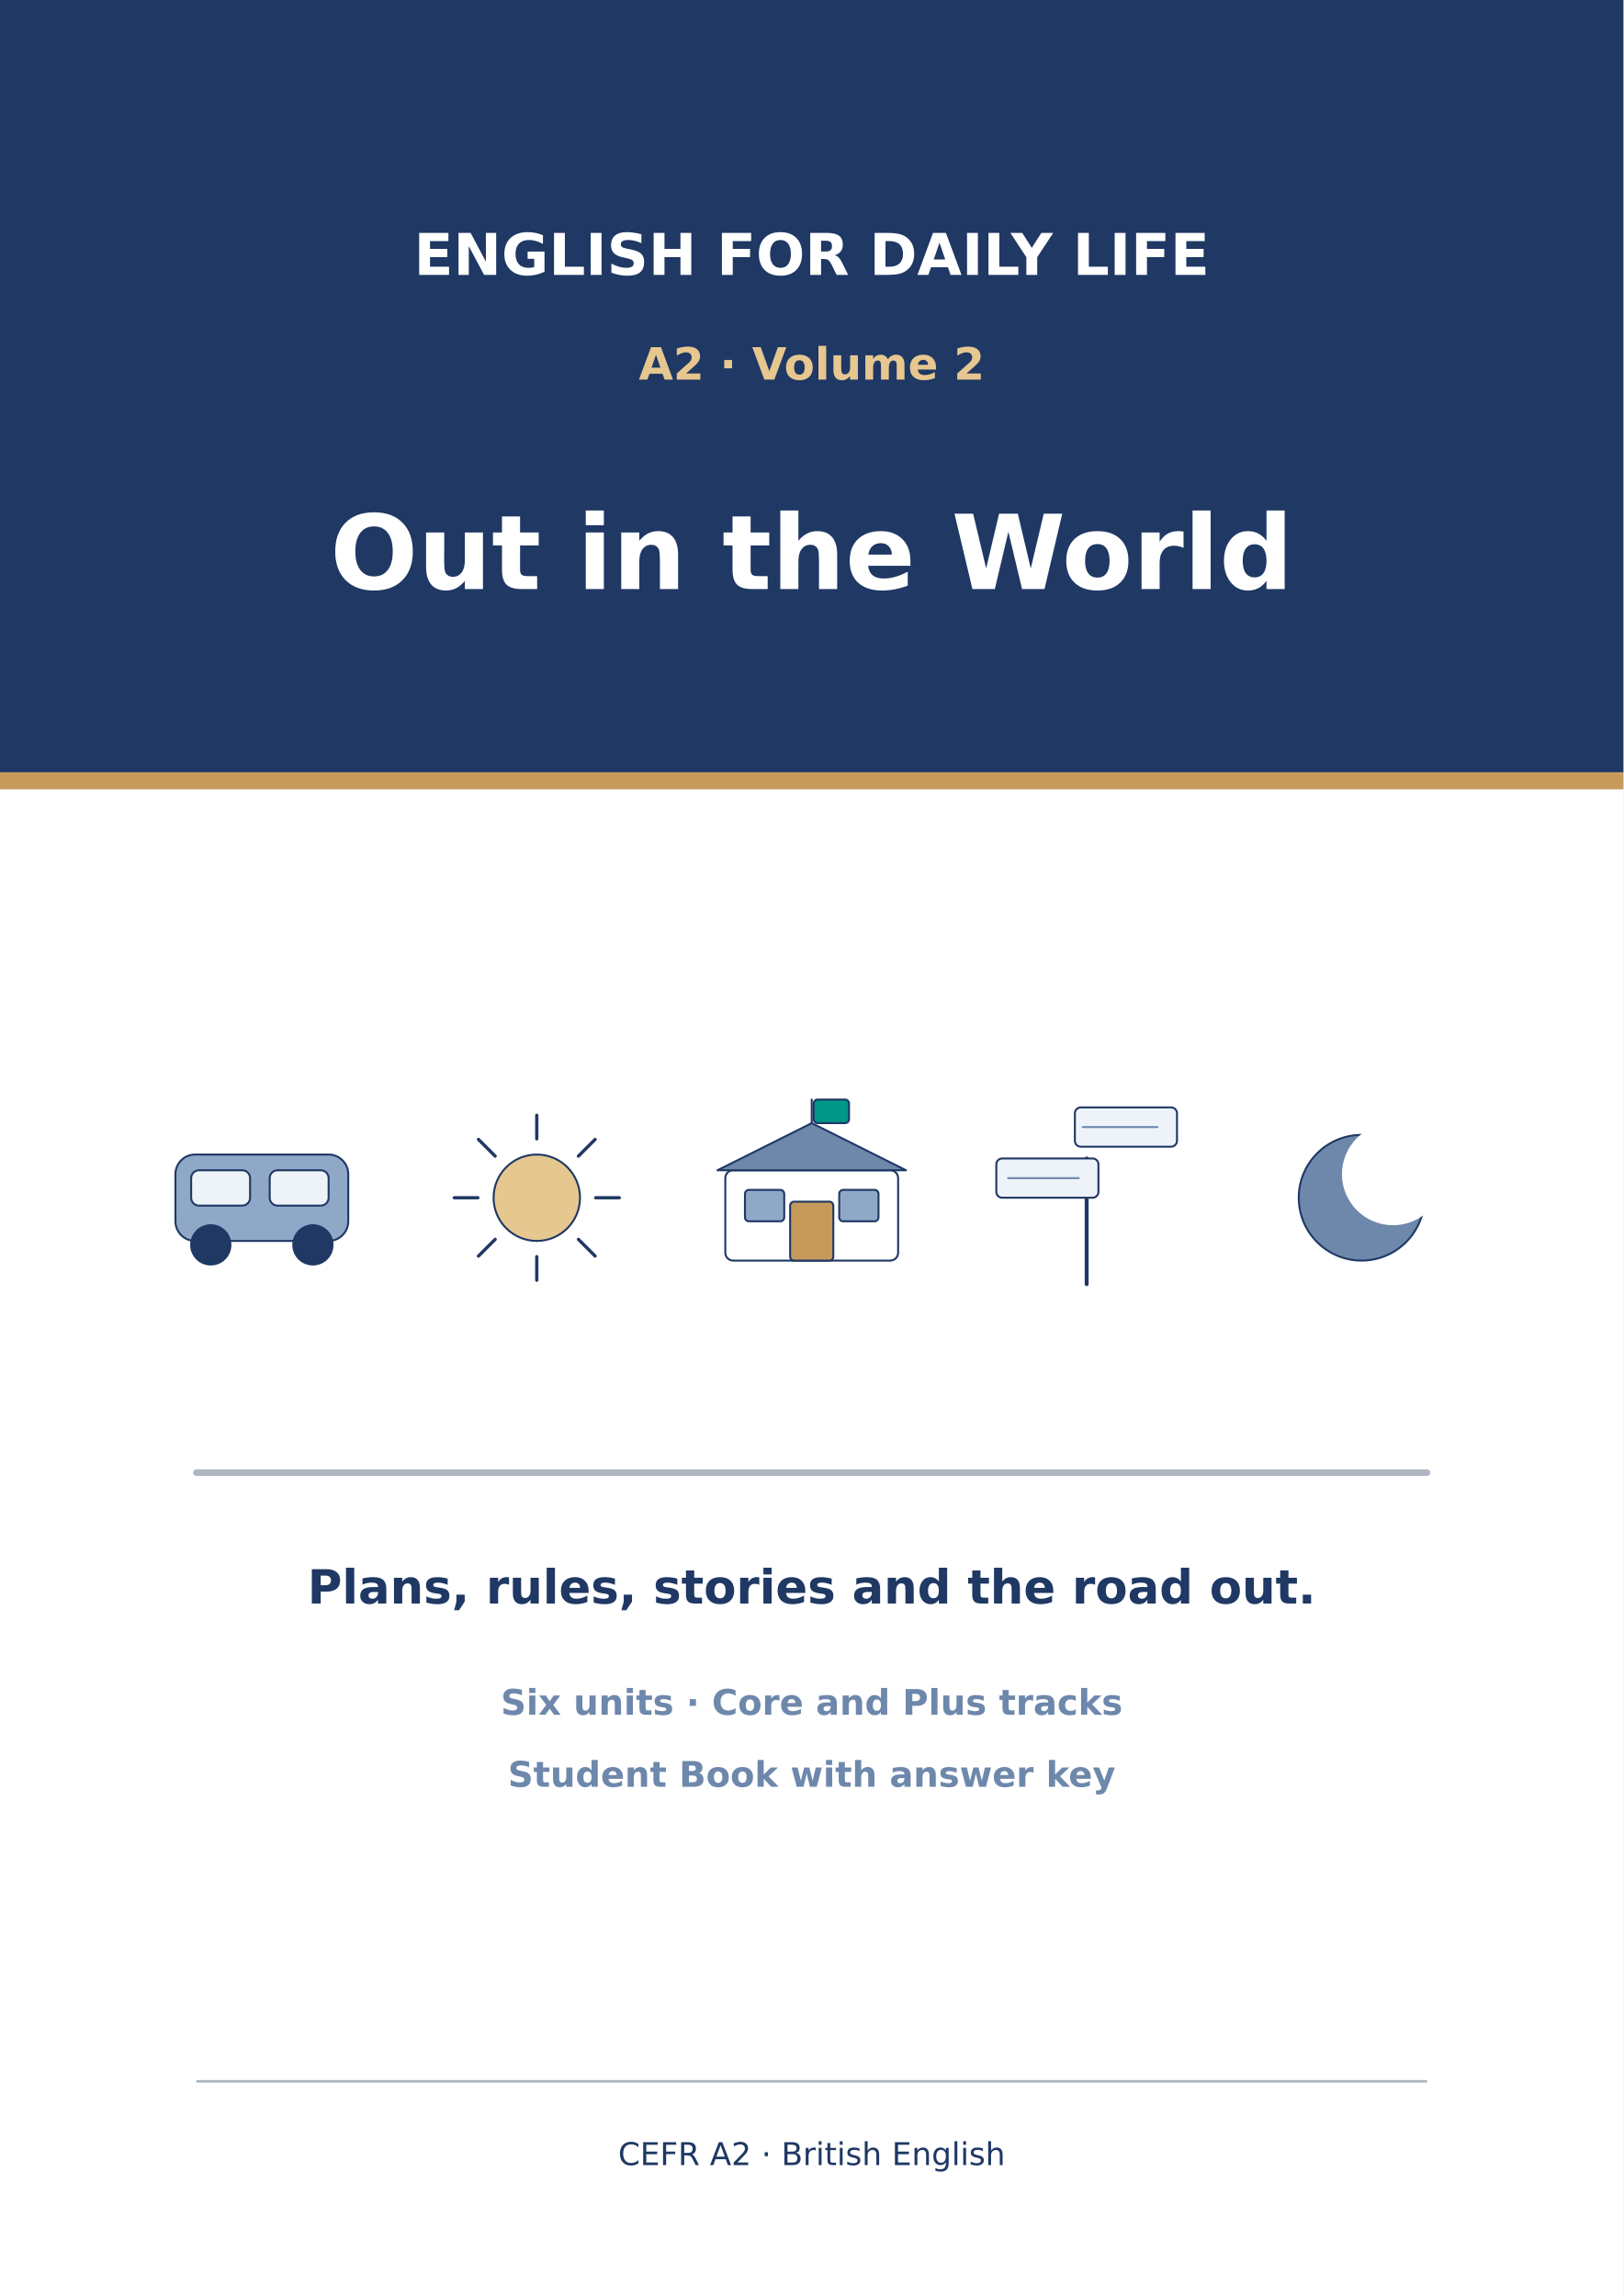
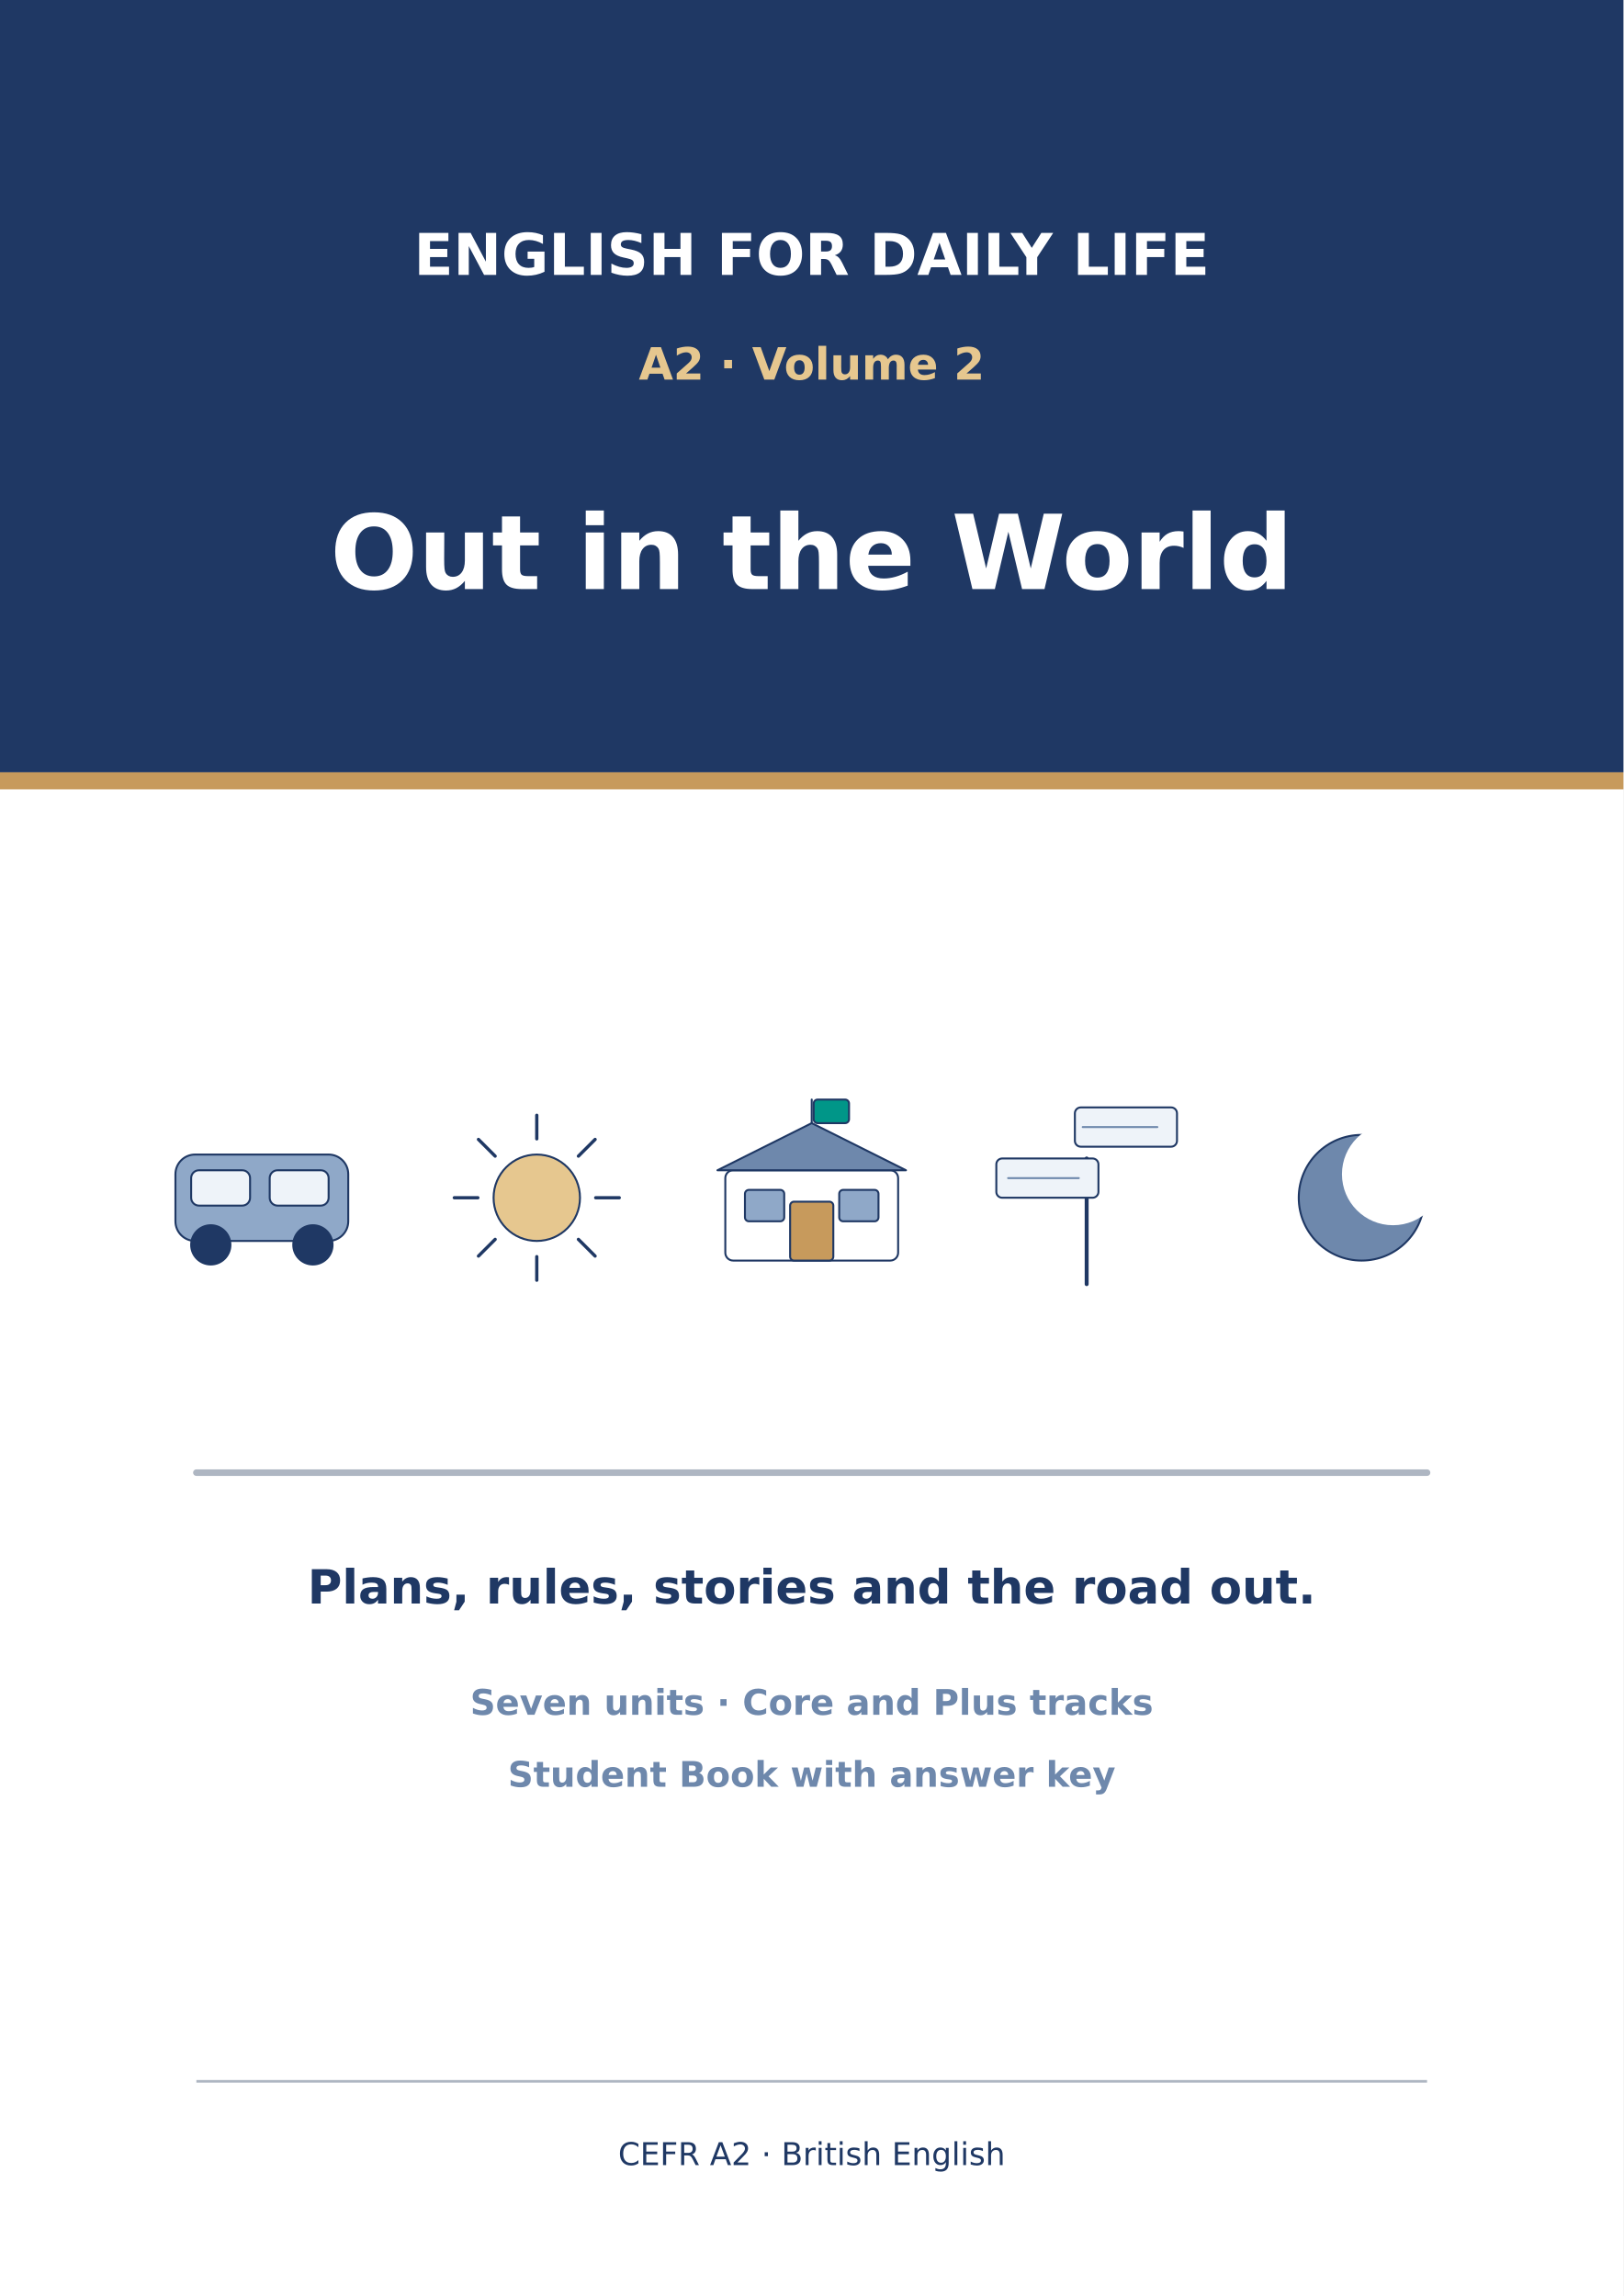
<svg xmlns="http://www.w3.org/2000/svg" width="2480" height="3508" viewBox="0 0 2480 3508">
  <rect width="2480" height="3508" fill="#FFFFFF" />
  <rect x="0.0" y="0.0" width="2480.0" height="1180.0" rx="0" fill="#1F3864" stroke="#1F3864" stroke-width="0" />
  <rect x="0.0" y="1180.0" width="2480.0" height="26.0" rx="0" fill="#C79A5C" stroke="#C79A5C" stroke-width="0" />
  <text x="1240.0" y="420.0" font-family="DejaVu Sans" font-size="88" font-weight="bold" fill="#FFFFFF" text-anchor="middle">ENGLISH FOR DAILY LIFE</text>
  <text x="1240.0" y="580.0" font-family="DejaVu Sans" font-size="68" font-weight="bold" fill="#E6C78F" text-anchor="middle">A2 · Volume 2</text>
  <text x="1240.0" y="900.0" font-family="DejaVu Sans" font-size="158" font-weight="bold" fill="#FFFFFF" text-anchor="middle">Out in the World</text>
  <rect x="268.0" y="1764.0" width="264.0" height="132.0" rx="30.0" fill="#8FA8C8" stroke="#1F3864" stroke-width="3" />
  <rect x="292.0" y="1788.0" width="90.0" height="54.0" rx="12.0" fill="#EEF3F9" stroke="#1F3864" stroke-width="3" />
  <rect x="412.0" y="1788.0" width="90.0" height="54.0" rx="12.0" fill="#EEF3F9" stroke="#1F3864" stroke-width="3" />
  <circle cx="322.0" cy="1902.0" r="30.0" fill="#1F3864" stroke="#1F3864" stroke-width="3" />
  <circle cx="478.0" cy="1902.0" r="30.0" fill="#1F3864" stroke="#1F3864" stroke-width="3" />
  <circle cx="820.0" cy="1830.0" r="66.0" fill="#E6C78F" stroke="#1F3864" stroke-width="3" />
  <line x1="910.0" y1="1830.0" x2="946.0" y2="1830.0" stroke="#1F3864" stroke-width="5" stroke-linecap="round" />
  <line x1="883.6" y1="1893.6" x2="909.1" y2="1919.1" stroke="#1F3864" stroke-width="5" stroke-linecap="round" />
  <line x1="820.0" y1="1920.0" x2="820.0" y2="1956.0" stroke="#1F3864" stroke-width="5" stroke-linecap="round" />
  <line x1="756.4" y1="1893.6" x2="730.9" y2="1919.1" stroke="#1F3864" stroke-width="5" stroke-linecap="round" />
  <line x1="730.0" y1="1830.0" x2="694.0" y2="1830.0" stroke="#1F3864" stroke-width="5" stroke-linecap="round" />
  <line x1="756.4" y1="1766.4" x2="730.9" y2="1740.9" stroke="#1F3864" stroke-width="5" stroke-linecap="round" />
  <line x1="820.0" y1="1740.0" x2="820.0" y2="1704.0" stroke="#1F3864" stroke-width="5" stroke-linecap="round" />
  <line x1="883.6" y1="1766.4" x2="909.1" y2="1740.9" stroke="#1F3864" stroke-width="5" stroke-linecap="round" />
  <rect x="1108.0" y="1788.0" width="264.0" height="138.0" rx="12.0" fill="#FFFFFF" stroke="#1F3864" stroke-width="3" />
  <path d="M 1096.0 1788.0 L 1240.0 1716.0 L 1384.0 1788.0 Z" fill="#6E88AC" stroke="#1F3864" stroke-width="3" stroke-linecap="round" stroke-linejoin="round" />
  <line x1="1240.0" y1="1716.0" x2="1240.0" y2="1680.0" stroke="#1F3864" stroke-width="3" stroke-linecap="round" />
  <rect x="1243.0" y="1680.0" width="54.0" height="36.0" rx="6.0" fill="#009688" stroke="#1F3864" stroke-width="3" />
  <rect x="1138.0" y="1818.0" width="60.0" height="48.0" rx="6.0" fill="#8FA8C8" stroke="#1F3864" stroke-width="3" />
  <rect x="1282.0" y="1818.0" width="60.0" height="48.0" rx="6.0" fill="#8FA8C8" stroke="#1F3864" stroke-width="3" />
  <rect x="1207.0" y="1836.0" width="66.0" height="90.0" rx="6.0" fill="#C79A5C" stroke="#1F3864" stroke-width="3" />
  <line x1="1660.0" y1="1962.0" x2="1660.0" y2="1770.0" stroke="#1F3864" stroke-width="6" stroke-linecap="round" />
  <rect x="1642.0" y="1692.0" width="156.0" height="60.0" rx="9.0" fill="#EEF3F9" stroke="#1F3864" stroke-width="3" />
  <line x1="1654.0" y1="1722.0" x2="1768.0" y2="1722.0" stroke="#6E88AC" stroke-width="3" stroke-linecap="round" />
  <rect x="1522.0" y="1770.0" width="156.0" height="60.0" rx="9.0" fill="#EEF3F9" stroke="#1F3864" stroke-width="3" />
  <line x1="1540.0" y1="1800.0" x2="1648.0" y2="1800.0" stroke="#6E88AC" stroke-width="3" stroke-linecap="round" />
  <circle cx="2080.0" cy="1830.0" r="96.0" fill="#6E88AC" stroke="#1F3864" stroke-width="3" />
  <circle cx="2128.0" cy="1794.0" r="78.0" fill="#FFFFFF" stroke="#1F3864" stroke-width="0" />
  <line x1="300.0" y1="2250.0" x2="2180.0" y2="2250.0" stroke="#AEB6C2" stroke-width="10" stroke-linecap="round" />
  <text x="1240.0" y="2450.0" font-family="DejaVu Sans" font-size="72" font-weight="bold" fill="#1F3864" text-anchor="middle">Plans, rules, stories and the road out.</text>
-   <text x="1240.0" y="2620.0" font-family="DejaVu Sans" font-size="54" font-weight="bold" fill="#6E88AC" text-anchor="middle">Six units · Core and Plus tracks</text>
+   <text x="1240.0" y="2620.0" font-family="DejaVu Sans" font-size="54" font-weight="bold" fill="#6E88AC" text-anchor="middle">Seven units · Core and Plus tracks</text>
  <text x="1240.0" y="2730.0" font-family="DejaVu Sans" font-size="54" font-weight="bold" fill="#6E88AC" text-anchor="middle">Student Book with answer key</text>
  <rect x="300.0" y="3178.0" width="1880.0" height="4.0" rx="0" fill="#AEB6C2" stroke="#AEB6C2" stroke-width="0" />
  <text x="1240.0" y="3308.0" font-family="DejaVu Sans" font-size="48" font-weight="normal" fill="#1F3864" text-anchor="middle">CEFR A2 · British English</text>
</svg>
